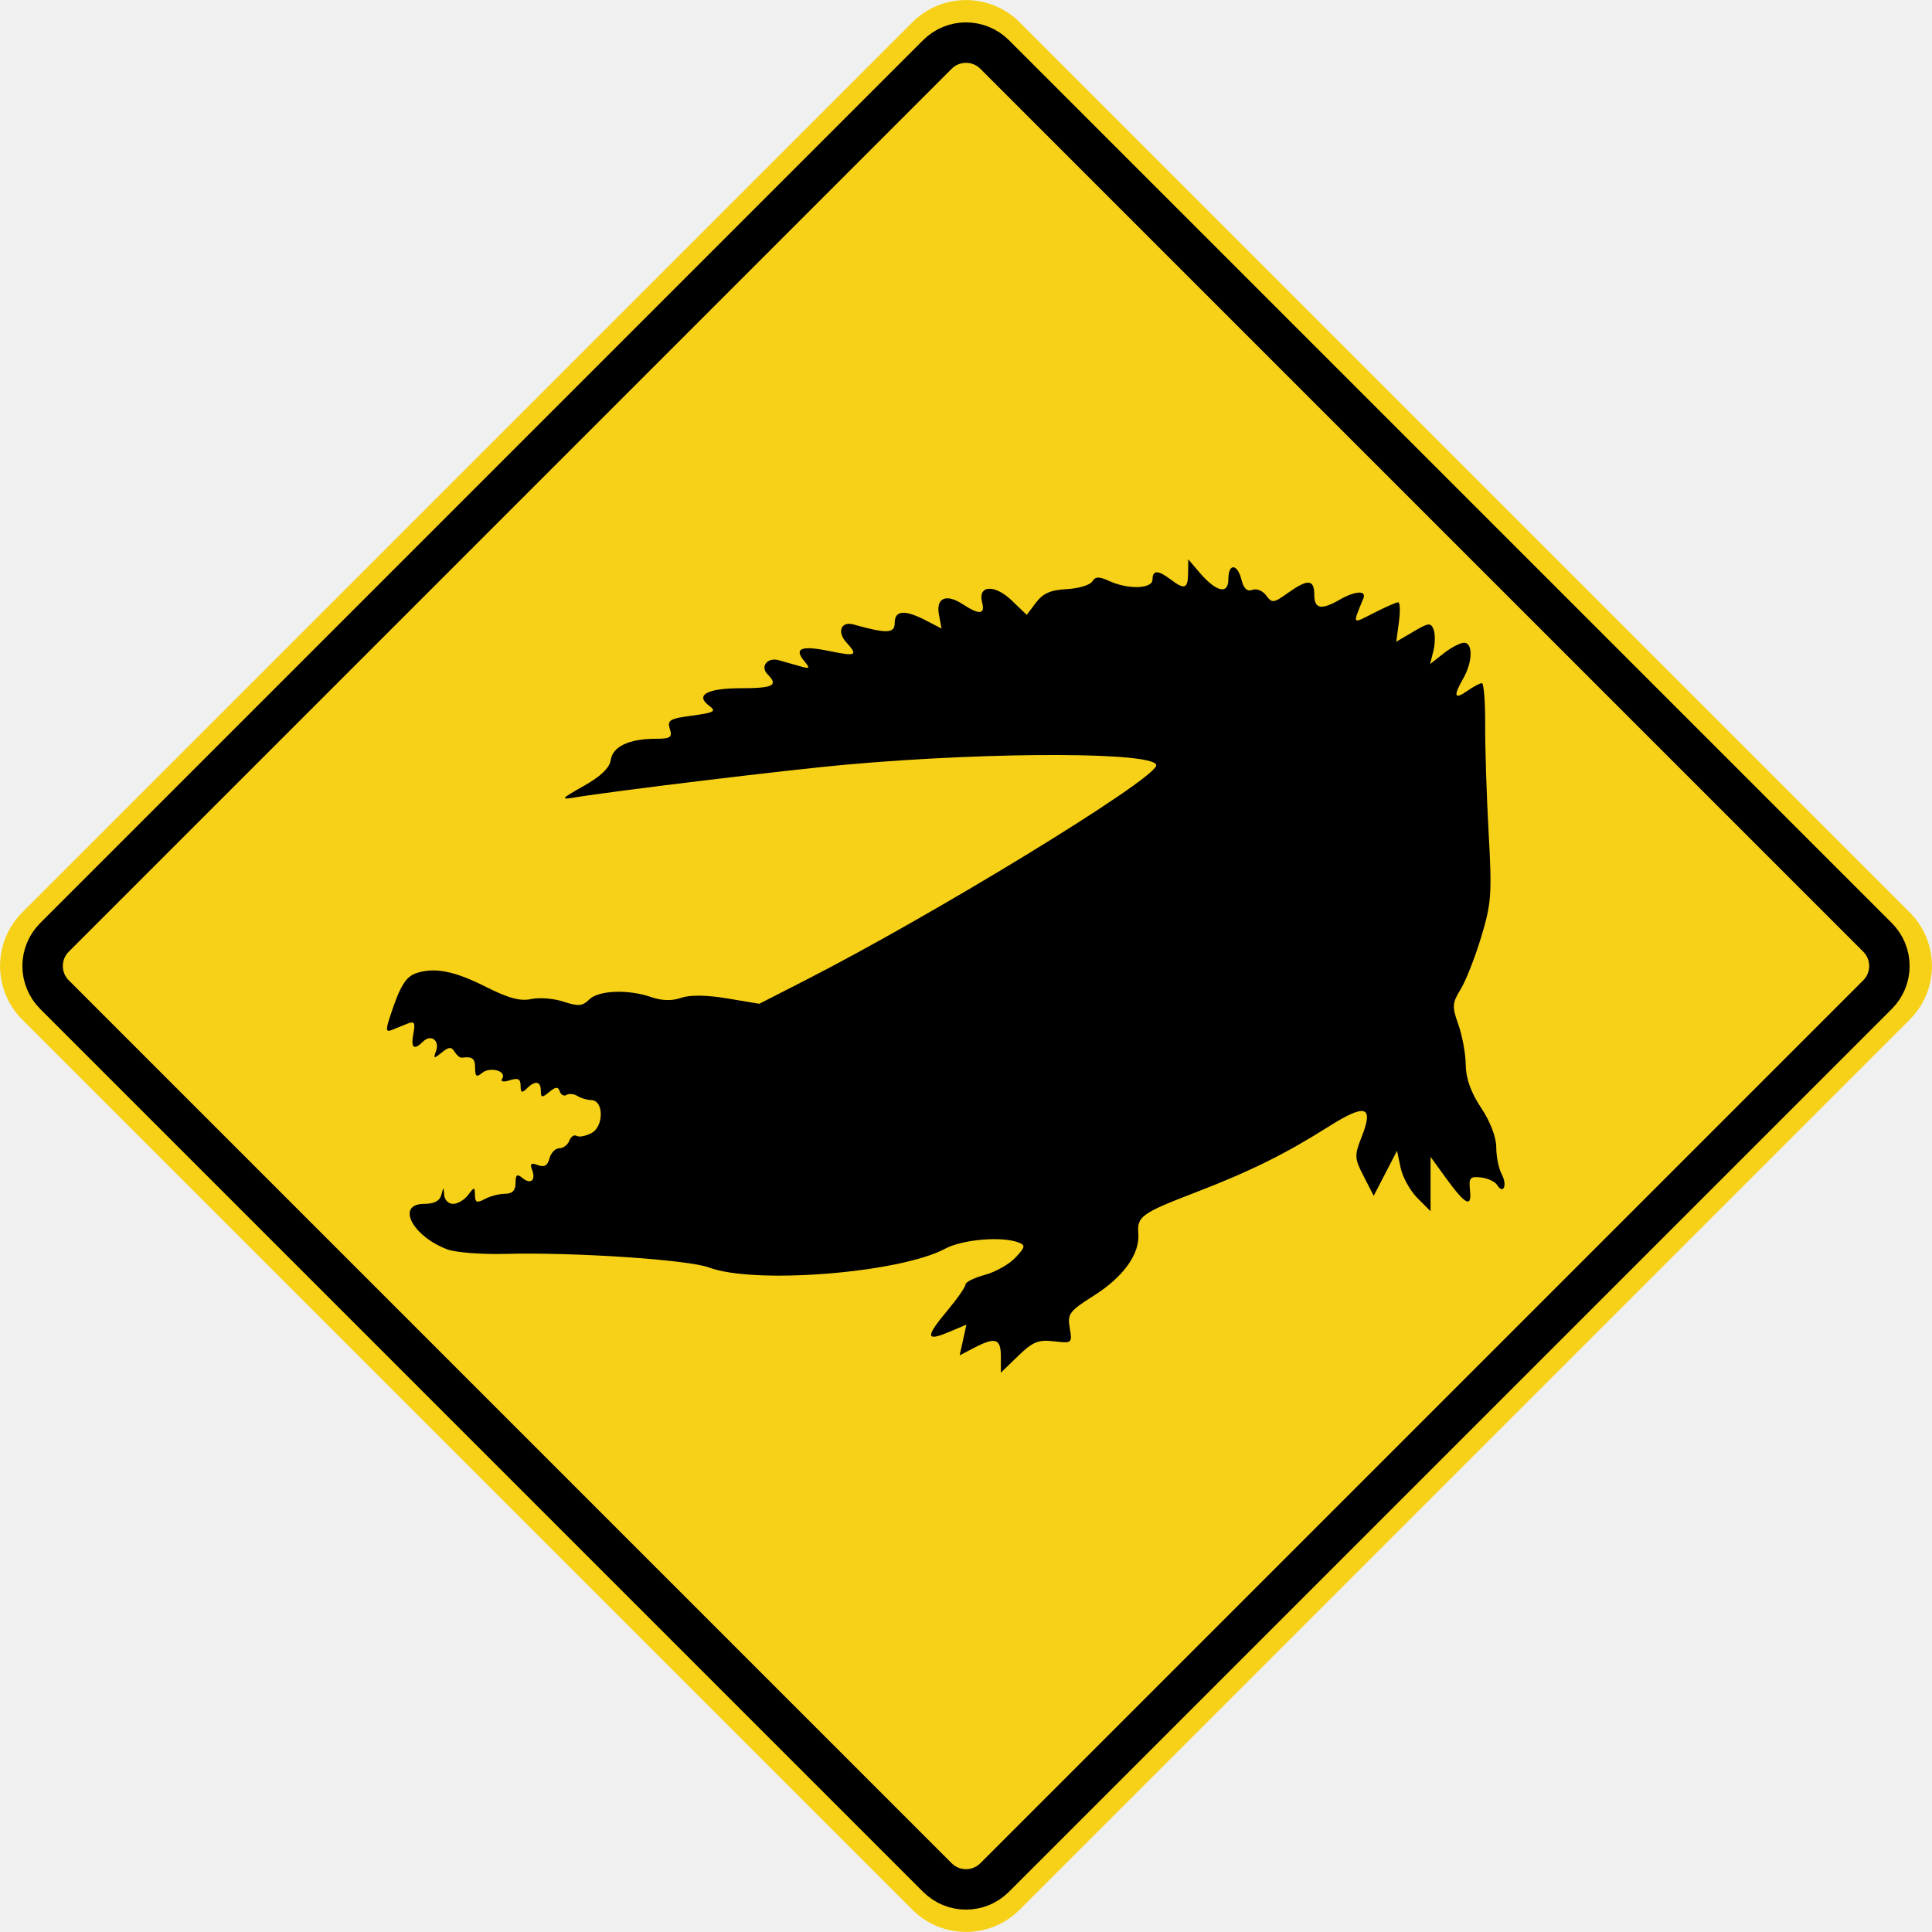
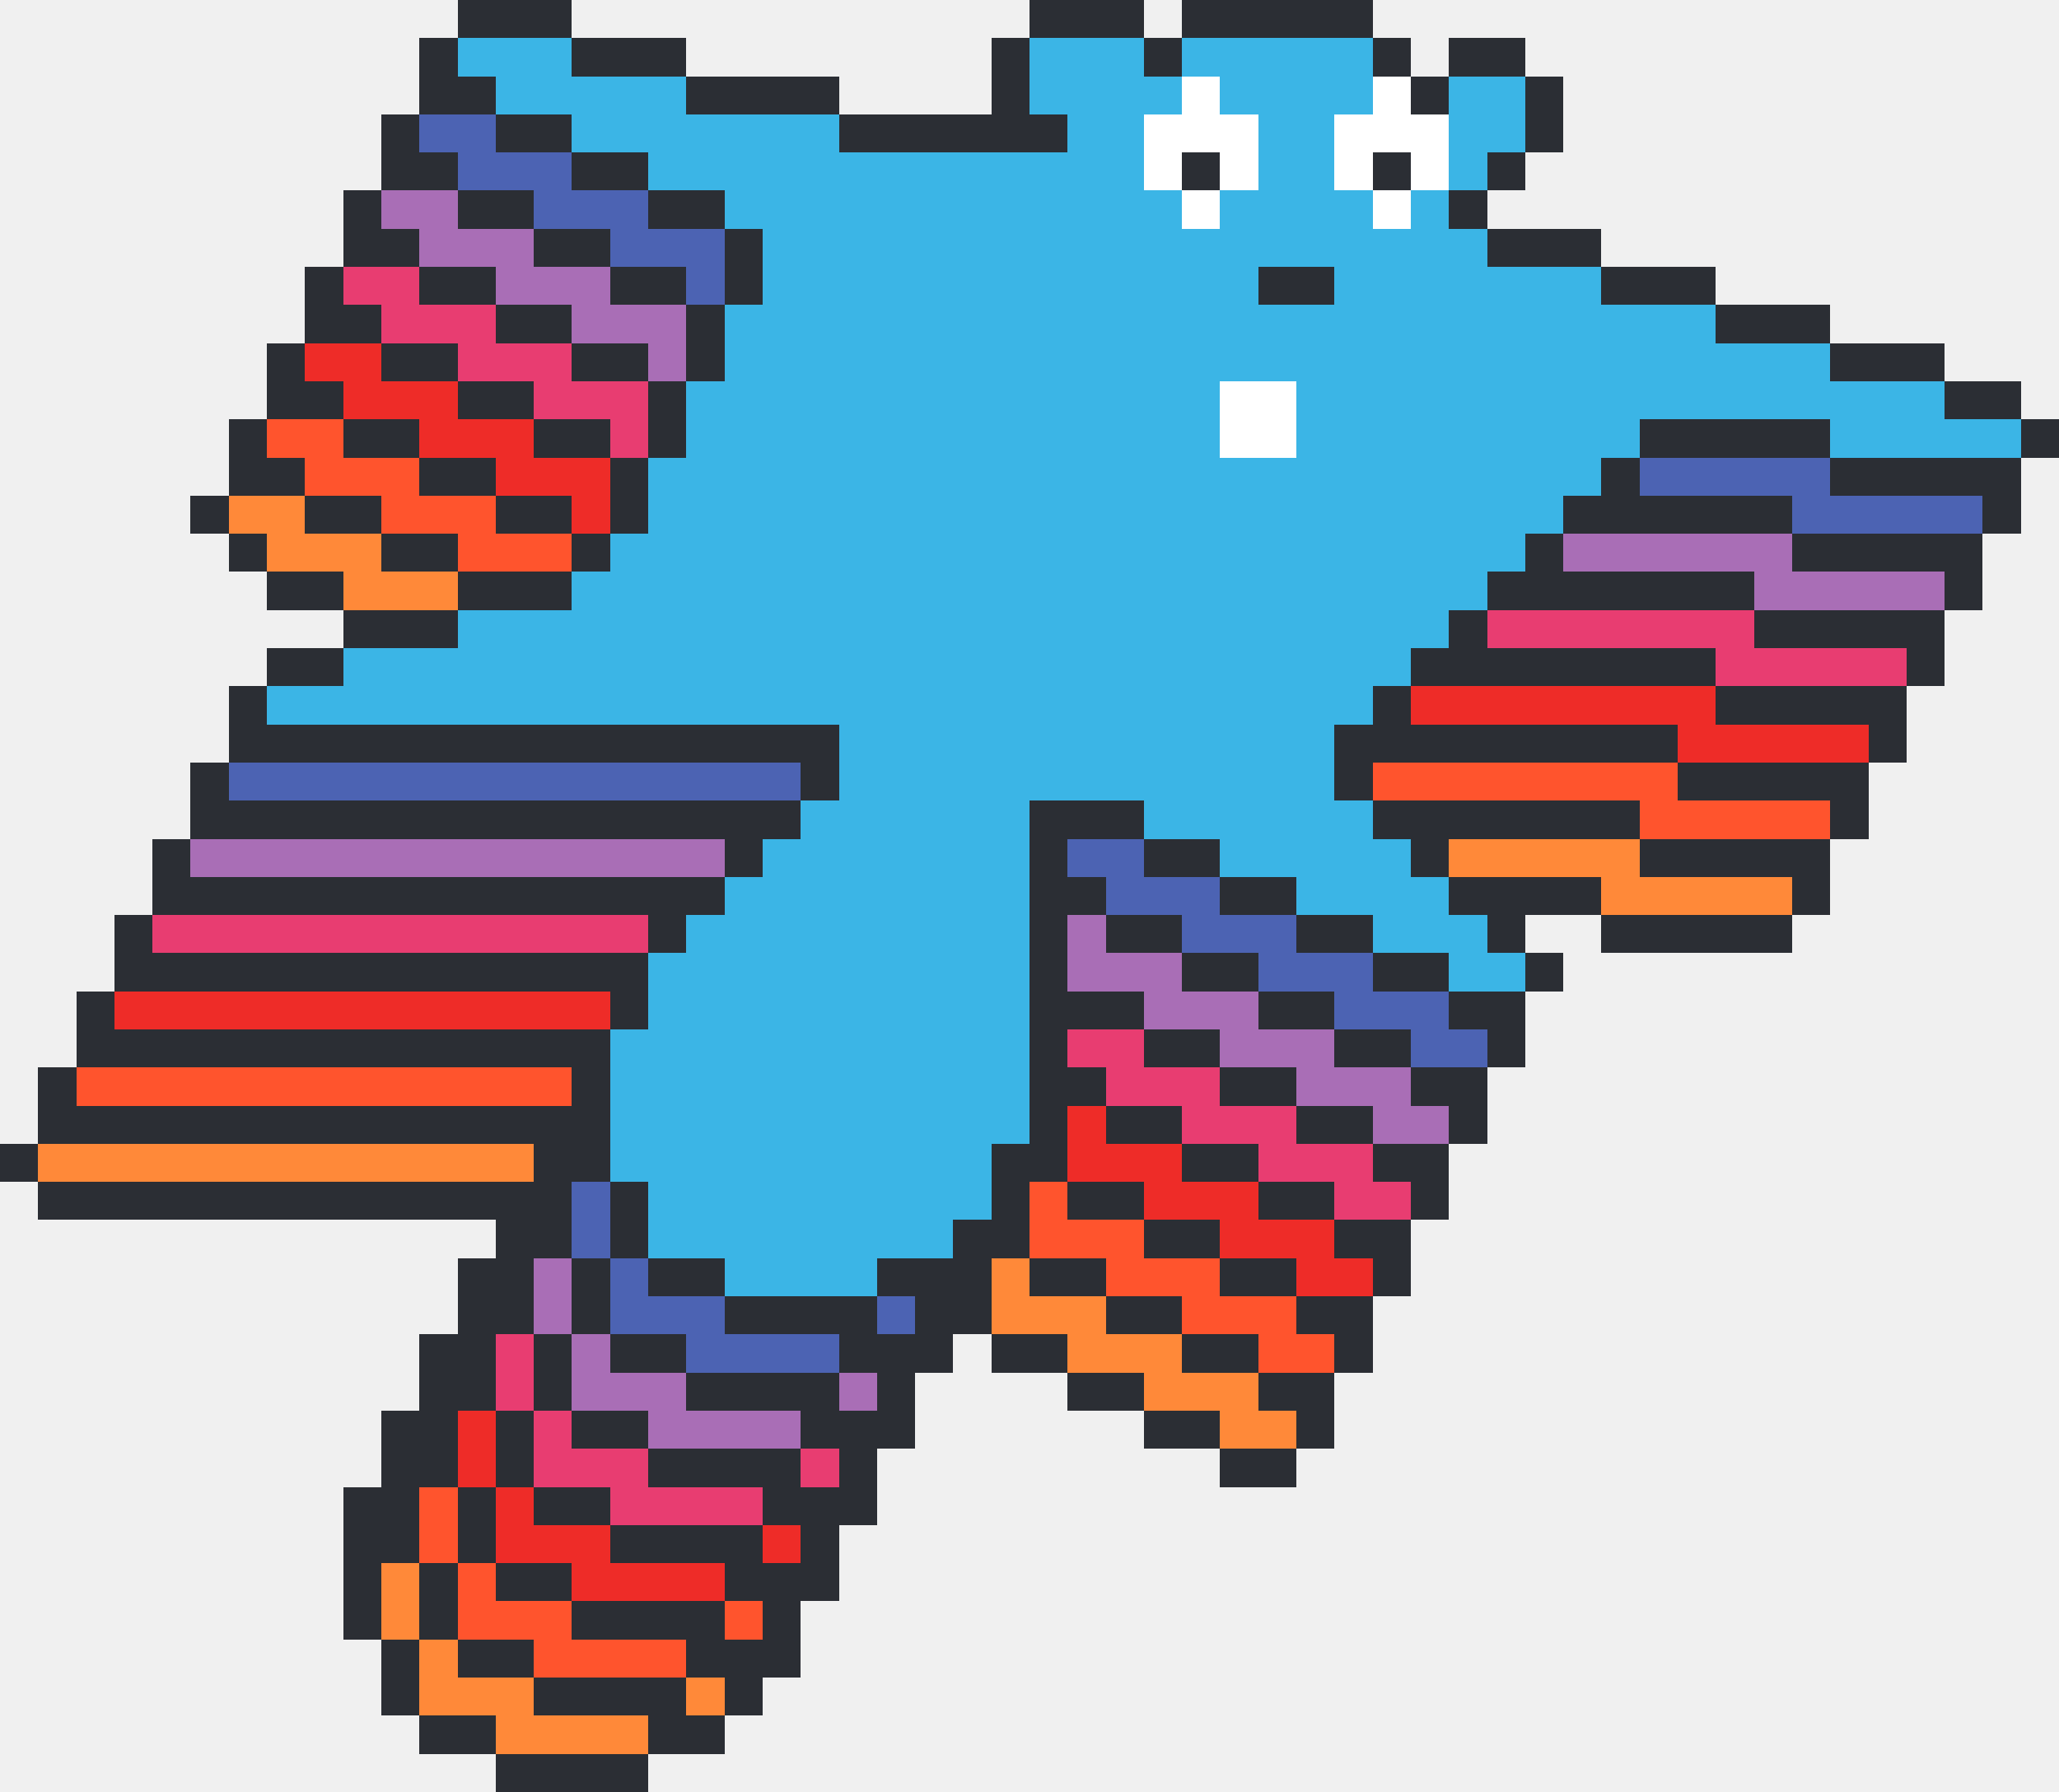
- <svg xmlns="http://www.w3.org/2000/svg" version="1.1" id="svg4202" viewBox="0 0 382.166 382.166" height="107.856mm" width="107.856mm">
-   <defs id="defs4204" />
-   <g transform="translate(-189.7434,-142.3547)" id="layer1">
-     <g transform="translate(-202.0305,226.2742)" id="g4788">
-       <rect style="fill:#f7d117;fill-opacity:1;stroke:none;stroke-width:2;stroke-linejoin:bevel;stroke-miterlimit:4;stroke-dasharray:none;stroke-opacity:1" id="rect4765" width="279" height="279" x="348.419" y="-475.866" transform="matrix(0.7071068,0.7071068,-0.7071068,0.7071068,0,0)" rx="15" ry="15" />
-       <rect ry="8" rx="8" transform="matrix(0.7071068,0.7071068,-0.7071068,0.7071068,0,0)" y="-467.866" x="356.419" height="263" width="263" id="rect4771" style="fill:#f7d117;fill-opacity:1;stroke:#000000;stroke-width:8;stroke-linejoin:bevel;stroke-miterlimit:4;stroke-dasharray:none;stroke-opacity:1" />
-       <path style="fill:#000000" d="m 589.756,184.414 c 0,-3.578 -1.079,-3.925 -5.325,-1.71 l -2.825,1.473 0.666,-3.031 0.666,-3.031 -3.591,1.5 c -4.501,1.881 -4.522,0.906 -0.091,-4.398 1.925,-2.304 3.5,-4.579 3.5,-5.056 0,-0.477 1.717,-1.329 3.815,-1.894 2.098,-0.565 4.823,-2.1 6.054,-3.411 1.968,-2.095 2.041,-2.459 0.603,-3.011 -3.286,-1.261 -11.06,-0.597 -14.487,1.237 -9.003,4.818 -37.7,7.103 -46.715,3.72 -4.114,-1.544 -26.728,-3.055 -40.297,-2.692 -4.69,0.125 -9.865,-0.279 -11.5,-0.899 -6.953,-2.635 -10.168,-8.994 -4.547,-8.994 1.946,0 3.08,-0.586 3.384,-1.75 0.436,-1.667 0.463,-1.667 0.573,0 0.064,0.963 0.854,1.75 1.756,1.75 0.902,0 2.238,-0.787 2.968,-1.75 1.262,-1.663 1.33,-1.661 1.36,0.035 0.026,1.453 0.392,1.593 1.966,0.75 1.064,-0.569 2.864,-1.035 4,-1.035 1.439,0 2.066,-0.644 2.066,-2.122 0,-1.662 0.291,-1.881 1.342,-1.009 1.663,1.38 2.725,0.47 1.915,-1.64 -0.456,-1.189 -0.172,-1.41 1.161,-0.898 1.262,0.484 1.916,0.105 2.29,-1.326 0.288,-1.102 1.161,-2.004 1.939,-2.004 0.778,0 1.673,-0.672 1.988,-1.494 0.315,-0.822 0.967,-1.251 1.448,-0.954 0.481,0.297 1.811,0.039 2.955,-0.573 2.453,-1.313 2.422,-6.462 -0.039,-6.505 -0.825,-0.015 -2.062,-0.379 -2.75,-0.809 -0.688,-0.43 -1.662,-0.528 -2.165,-0.217 -0.503,0.311 -1.105,-5e-5 -1.337,-0.691 -0.331,-0.984 -0.783,-0.959 -2.085,0.116 -1.431,1.181 -1.663,1.146 -1.663,-0.25 0,-1.92 -1.132,-2.091 -2.8,-0.422 -0.933,0.933 -1.2,0.807 -1.2,-0.567 0,-1.347 -0.505,-1.607 -2.125,-1.093 -1.317,0.418 -1.89,0.293 -1.506,-0.328 0.926,-1.498 -2.411,-2.422 -3.996,-1.107 -1.091,0.905 -1.373,0.703 -1.373,-0.983 0,-1.9 -0.541,-2.318 -2.638,-2.037 -0.351,0.047 -0.992,-0.487 -1.424,-1.186 -0.626,-1.012 -1.145,-0.979 -2.549,0.165 -1.568,1.277 -1.692,1.246 -1.12,-0.282 0.785,-2.096 -1.019,-3.433 -2.556,-1.895 -1.813,1.813 -2.468,1.285 -1.926,-1.551 0.416,-2.176 0.207,-2.542 -1.139,-2 -0.906,0.365 -2.298,0.927 -3.094,1.25 -1.213,0.492 -1.269,0.049 -0.35,-2.75 1.956,-5.959 3.08,-7.791 5.206,-8.491 3.605,-1.186 7.526,-0.406 13.75,2.736 4.44,2.241 6.782,2.871 8.926,2.4 1.599,-0.351 4.481,-0.119 6.406,0.516 2.917,0.963 3.761,0.893 5.075,-0.421 1.832,-1.832 7.74,-2.062 12.284,-0.478 2.086,0.727 4.078,0.777 5.899,0.148 1.779,-0.614 4.996,-0.575 9.108,0.11 l 6.358,1.06 9.142,-4.673 c 25.409,-12.989 68.293,-39.197 69.356,-42.386 0.917,-2.75 -31.586,-2.885 -61.214,-0.256 -11.037,0.98 -46.282,5.242 -53.797,6.506 -2.898,0.487 -2.727,0.27 1.797,-2.284 3.379,-1.908 5.106,-3.57 5.327,-5.127 0.375,-2.645 3.629,-4.196 8.806,-4.196 3.022,0 3.417,-0.268 2.881,-1.958 -0.545,-1.718 9.1e-4,-2.041 4.445,-2.631 4.304,-0.571 4.816,-0.856 3.401,-1.89 -2.942,-2.151 -0.53,-3.521 6.199,-3.521 6.381,0 7.481,-0.56 5.328,-2.713 -1.571,-1.571 -0.093,-3.474 2.197,-2.828 1.054,0.297 2.925,0.831 4.158,1.185 2.002,0.575 2.094,0.466 0.858,-1.024 -2.086,-2.513 -0.591,-3.116 4.926,-1.986 5.411,1.109 5.783,0.917 3.376,-1.743 -1.859,-2.054 -0.989,-4.184 1.432,-3.507 6.629,1.855 8.166,1.797 8.166,-0.305 0,-2.508 1.973,-2.662 6.184,-0.484 l 3.085,1.595 -0.511,-2.674 c -0.648,-3.387 1.388,-4.306 4.714,-2.127 3.275,2.146 4.45,2.03 3.82,-0.378 -0.89,-3.404 2.452,-3.631 5.827,-0.397 l 3.001,2.875 1.84,-2.44 c 1.375,-1.823 2.911,-2.495 6.076,-2.657 2.33,-0.12 4.592,-0.794 5.027,-1.499 0.626,-1.013 1.339,-1.031 3.41,-0.088 3.761,1.713 8.525,1.542 8.525,-0.307 0,-1.893 1.085,-1.903 3.559,-0.032 2.79,2.11 3.437,1.883 3.477,-1.218 l 0.036,-2.75 2.214,2.595 c 3.291,3.857 5.714,4.44 5.714,1.373 0,-3.239 1.784,-3.177 2.604,0.091 0.438,1.743 1.122,2.376 2.146,1.983 0.827,-0.317 2.058,0.181 2.736,1.108 1.142,1.562 1.456,1.527 4.277,-0.483 3.957,-2.818 5.236,-2.737 5.236,0.332 0,2.817 1.349,3.087 5,1 3.115,-1.781 5.378,-1.901 4.703,-0.25 -2.167,5.3 -2.314,5.102 2.115,2.843 2.257,-1.151 4.405,-2.093 4.774,-2.093 0.369,0 0.436,1.756 0.148,3.902 l -0.523,3.902 3.386,-1.998 c 3.018,-1.781 3.453,-1.824 4,-0.4 0.337,0.879 0.319,2.771 -0.041,4.205 l -0.654,2.607 2.681,-2.109 c 1.475,-1.16 3.296,-2.109 4.046,-2.109 1.769,0 1.695,3.798 -0.135,7 -2.043,3.574 -1.826,4.342 0.723,2.557 1.222,-0.856 2.539,-1.557 2.925,-1.557 0.386,0 0.681,3.712 0.654,8.25 -0.026,4.537 0.285,14.184 0.692,21.438 0.672,11.987 0.539,13.853 -1.468,20.5 -1.214,4.022 -3.045,8.681 -4.07,10.355 -1.69,2.76 -1.732,3.41 -0.453,7 0.775,2.177 1.431,5.757 1.458,7.957 0.033,2.714 1.01,5.447 3.04,8.5 1.811,2.724 2.993,5.809 2.996,7.816 0.002,1.824 0.491,4.225 1.085,5.336 1.159,2.167 0.305,4.092 -0.929,2.094 -0.407,-0.658 -1.845,-1.32 -3.196,-1.471 -2.154,-0.241 -2.419,0.075 -2.154,2.566 0.378,3.553 -0.917,2.863 -4.868,-2.591 l -2.934,-4.05 0,5.377 0,5.377 -2.6,-2.6 c -1.43,-1.43 -2.924,-4.12 -3.319,-5.977 l -0.718,-3.377 -2.305,4.453 -2.305,4.453 -1.972,-3.844 c -1.86,-3.625 -1.881,-4.076 -0.377,-7.905 2.383,-6.068 0.731,-6.553 -6.585,-1.933 -8.602,5.432 -15.517,8.853 -26.249,12.985 -10.806,4.161 -11.64,4.761 -11.38,8.184 0.307,4.026 -2.939,8.549 -8.794,12.256 -4.86,3.076 -5.25,3.601 -4.769,6.409 0.516,3.005 0.461,3.051 -3.13,2.631 -3.085,-0.36 -4.188,0.09 -7.075,2.888 l -3.42,3.315 z" id="path4200" />
-     </g>
-   </g>
+ <svg xmlns="http://www.w3.org/2000/svg" viewBox="0 -0.5 54 47" shape-rendering="crispEdges">
+   <path stroke="#2b2e34" d="M12 0H15M27 0H30M31 0H36M11 1H12M15 1H18M26 1H27M30 1H31M36 1H37M38 1H40M11 2H13M18 2H22M26 2H27M37 2H38M40 2H41M10 3H11M13 3H15M22 3H28M40 3H41M10 4H12M15 4H17M31 4H32M36 4H37M39 4H40M9 5H10M12 5H14M17 5H19M38 5H39M9 6H11M14 6H16M19 6H20M39 6H42M8 7H9M11 7H13M16 7H18M19 7H20M33 7H35M42 7H45M8 8H10M13 8H15M18 8H19M45 8H48M7 9H8M10 9H12M15 9H17M18 9H19M48 9H51M7 10H9M12 10H14M17 10H18M51 10H53M6 11H7M9 11H11M14 11H16M17 11H18M43 11H48M53 11H54M6 12H8M11 12H13M16 12H17M42 12H43M48 12H53M5 13H6M8 13H10M13 13H15M16 13H17M41 13H47M52 13H53M6 14H7M10 14H12M15 14H16M40 14H41M47 14H52M7 15H9M12 15H15M39 15H46M51 15H52M9 16H12M38 16H39M46 16H51M7 17H9M37 17H45M50 17H51M6 18H7M36 18H37M45 18H50M6 19H22M35 19H44M49 19H50M5 20H6M21 20H22M35 20H36M44 20H49M5 21H21M27 21H30M36 21H43M48 21H49M4 22H5M19 22H20M27 22H28M30 22H32M37 22H38M43 22H48M4 23H19M27 23H29M32 23H34M38 23H42M47 23H48M3 24H4M17 24H18M27 24H28M29 24H31M34 24H36M39 24H40M42 24H47M3 25H17M27 25H28M31 25H33M36 25H38M40 25H41M2 26H3M16 26H17M27 26H30M33 26H35M38 26H40M2 27H16M27 27H28M30 27H32M35 27H37M39 27H40M1 28H2M15 28H16M27 28H29M32 28H34M37 28H39M1 29H16M27 29H28M29 29H31M34 29H36M38 29H39M0 30H1M14 30H16M26 30H28M31 30H33M36 30H38M1 31H15M16 31H17M26 31H27M28 31H30M33 31H35M37 31H38M13 32H15M16 32H17M25 32H27M30 32H32M35 32H37M12 33H14M15 33H16M17 33H19M23 33H26M27 33H29M32 33H34M36 33H37M12 34H14M15 34H16M19 34H23M24 34H26M29 34H31M34 34H36M11 35H13M14 35H15M16 35H18M22 35H25M26 35H28M31 35H33M35 35H36M11 36H13M14 36H15M18 36H22M23 36H24M28 36H30M33 36H35M10 37H12M13 37H14M15 37H17M21 37H24M30 37H32M34 37H35M10 38H12M13 38H14M17 38H21M22 38H23M32 38H34M9 39H11M12 39H13M14 39H16M20 39H23M9 40H11M12 40H13M16 40H20M21 40H22M9 41H10M11 41H12M13 41H15M19 41H22M9 42H10M11 42H12M15 42H19M20 42H21M10 43H11M12 43H14M18 43H21M10 44H11M14 44H18M19 44H20M11 45H13M17 45H19M13 46H17" />
+   <path stroke="#3bb5e6" d="M12 1H15M27 1H30M31 1H36M13 2H18M27 2H31M32 2H36M38 2H40M15 3H22M28 3H30M33 3H35M38 3H40M17 4H30M33 4H35M38 4H39M19 5H31M32 5H36M37 5H38M20 6H39M20 7H33M35 7H42M19 8H45M19 9H48M18 10H32M34 10H51M18 11H32M34 11H43M48 11H53M17 12H42M17 13H41M16 14H40M15 15H39M12 16H38M9 17H37M7 18H36M22 19H35M22 20H35M21 21H27M30 21H36M20 22H27M32 22H37M19 23H27M34 23H38M18 24H27M36 24H39M17 25H27M38 25H40M17 26H27M16 27H27M16 28H27M16 29H27M16 30H26M17 31H26M17 32H25M19 33H23" />
+   <path stroke="#ffffff" d="M31 2H32M36 2H37M30 3H33M35 3H38M30 4H31M32 4H33M35 4H36M37 4H38M31 5H32M36 5H37M32 10H34M32 11H34" />
+   <path stroke="#4c63b3" d="M11 3H13M12 4H15M14 5H17M16 6H19M18 7H19M43 12H48M47 13H52M6 20H21M28 22H30M29 23H32M31 24H34M33 25H36M35 26H38M37 27H39M15 31H16M15 32H16M16 33H17M16 34H19M23 34H24M18 35H22" />
+   <path stroke="#a96eb6" d="M10 5H12M11 6H14M13 7H16M15 8H18M17 9H18M41 14H47M46 15H51M5 22H19M28 24H29M28 25H31M30 26H33M32 27H35M34 28H37M36 29H38M14 33H15M14 34H15M15 35H16M15 36H18M22 36H23M17 37H21" />
+   <path stroke="#e83d71" d="M9 7H11M10 8H13M12 9H15M14 10H17M16 11H17M39 16H46M45 17H50M4 24H17M28 27H30M29 28H32M31 29H34M33 30H36M35 31H37M13 35H14M13 36H14M14 37H15M14 38H17M21 38H22M16 39H20" />
+   <path stroke="#ee2c28" d="M8 9H10M9 10H12M11 11H14M13 12H16M15 13H16M37 18H45M44 19H49M3 26H16M28 29H29M28 30H31M30 31H33M32 32H35M34 33H36M12 37H13M12 38H13M13 39H14M13 40H16M20 40H21M15 41H19" />
+   <path stroke="#ff542d" d="M7 11H9M8 12H11M10 13H13M12 14H15M36 20H44M43 21H48M2 28H15M27 31H28M27 32H30M29 33H32M31 34H34M33 35H35M11 39H12M11 40H12M12 41H13M12 42H15M19 42H20M14 43H18" />
+   <path stroke="#ff8939" d="M6 13H8M7 14H10M9 15H12M38 22H43M42 23H47M1 30H14M26 33H27M26 34H29M28 35H31M30 36H33M32 37H34M10 41H11M10 42H11M11 43H12M11 44H14M18 44H19M13 45H17" />
</svg>
